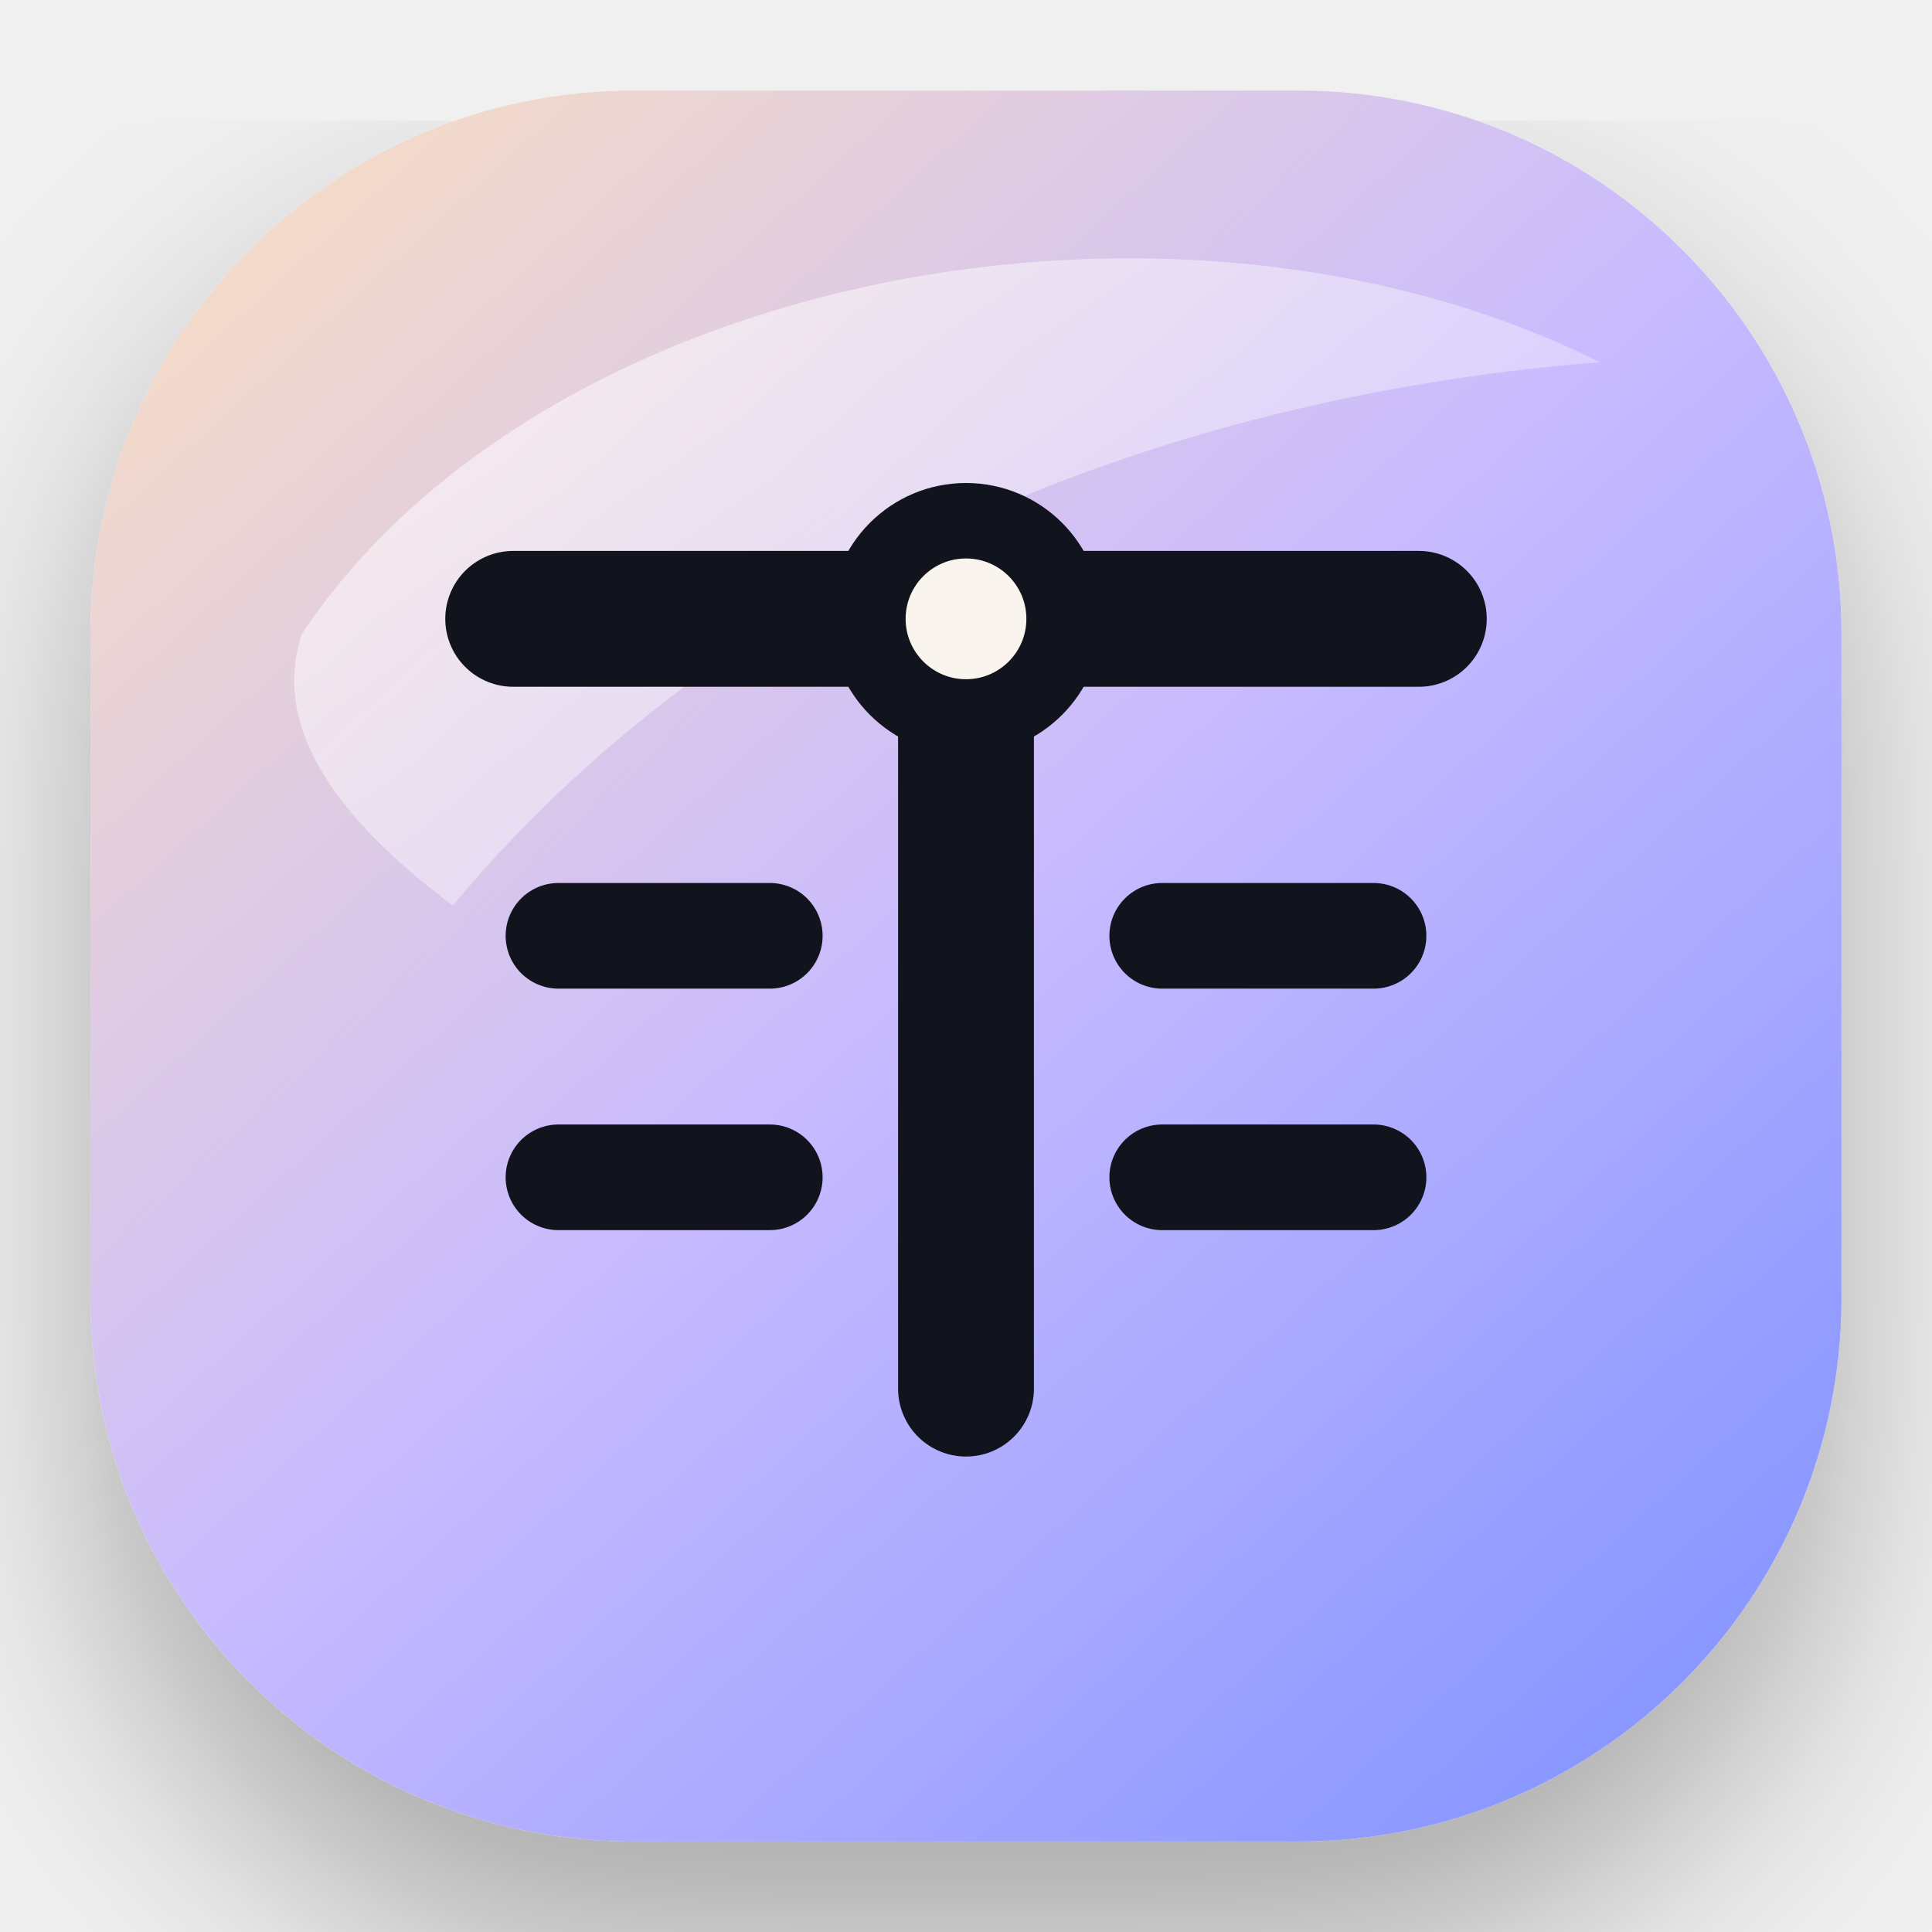
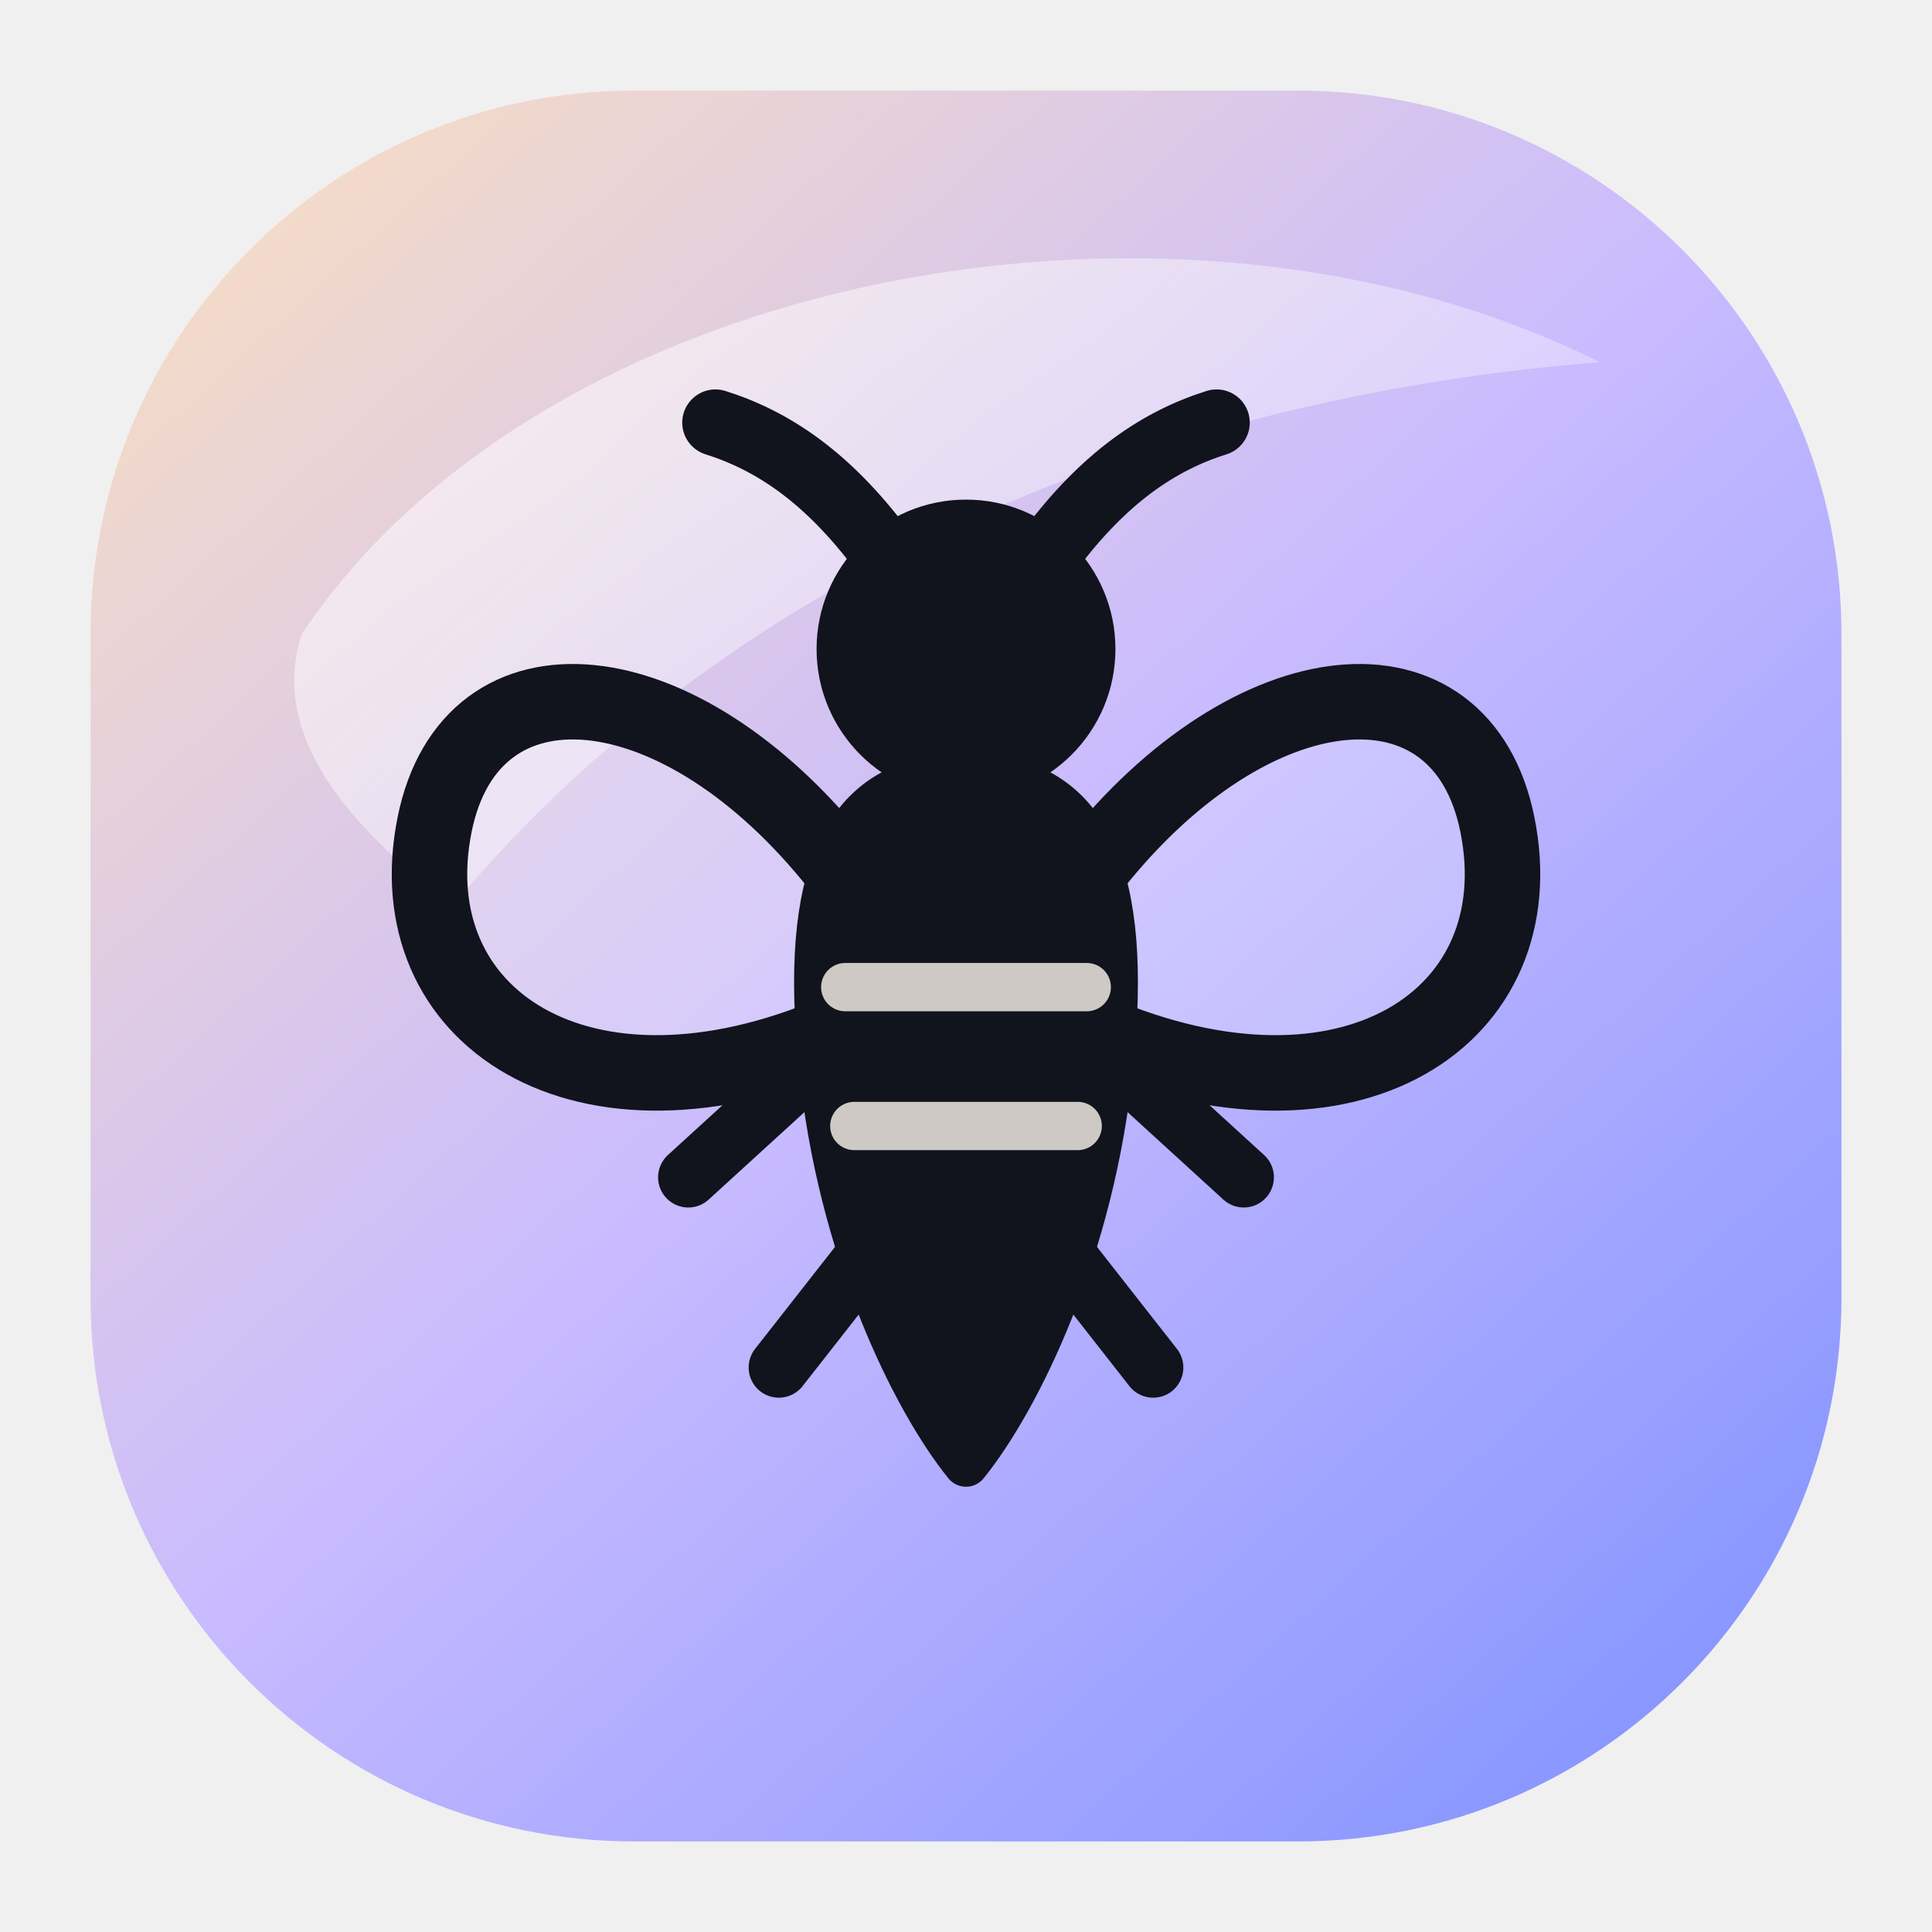
<svg xmlns="http://www.w3.org/2000/svg" viewBox="0 0 64 64" role="img" aria-labelledby="title desc">
  <defs>
    <linearGradient id="tile" x1="7" y1="5" x2="57" y2="60" gradientUnits="userSpaceOnUse">
-       <stop stop-color="#F7DDC4" />
-       <stop offset="0.48" stop-color="#C9BBFF" />
-       <stop offset="1" stop-color="#8293FF" />
+       <stop stop-color="#f7ddc4" />
+       <stop offset="0.48" stop-color="#c9bbff" />
+       <stop offset="1" stop-color="#8293ff" />
    </linearGradient>
    <linearGradient id="glow" x1="15" y1="7" x2="47" y2="54" gradientUnits="userSpaceOnUse">
-       <stop stop-color="#FFFFFF" stop-opacity="0.58" />
-       <stop offset="1" stop-color="#FFFFFF" stop-opacity="0" />
+       <stop stop-color="#fff" stop-opacity="0.58" />
+       <stop offset="1" stop-color="#fff" stop-opacity="0" />
    </linearGradient>
-     <filter id="shadow" x="-20%" y="-20%" width="140%" height="150%">
-       <feDropShadow dx="0" dy="4" stdDeviation="4" flood-color="#090A12" flood-opacity="0.3" />
-     </filter>
  </defs>
-   <rect x="3" y="3" width="58" height="58" rx="18" fill="url(#tile)" filter="url(#shadow)" />
+   <rect x="3" y="3" width="58" height="58" rx="18" fill="url(#tile)" />
  <path d="M10 21C18 9 39 5 53 12C40 13 25 18 15 30C11 27 9 24 10 21Z" fill="url(#glow)" />
-   <g fill="none" stroke="#11131D" stroke-linecap="round" stroke-linejoin="round">
-     <path d="M17 20.5H47" stroke-width="4.5" />
-     <path d="M32 21V46" stroke-width="4.5" />
-     <path d="M18.5 31H25.5M18.5 39H25.5M38.5 31H45.5M38.5 39H45.5" stroke-width="3.5" />
+   <g stroke="#11131d" stroke-linecap="round" stroke-linejoin="round">
+     <path d="M27.8 28.7C22.5 22 15.6 21.4 14.4 27.3C13.1 33.7 19.3 37.8 27.7 34.2" fill="#fff" fill-opacity="0.2" stroke-width="2.5" />
+     <path d="M36.2 28.7C41.5 22 48.4 21.4 49.6 27.3C50.9 33.7 44.7 37.8 36.3 34.2" fill="#fff" fill-opacity="0.2" stroke-width="2.5" />
+     <path d="M29.2 18.2C27.4 15.8 25.6 14.6 23.7 14M34.8 18.2C36.6 15.8 38.4 14.6 40.3 14" fill="none" stroke-width="2.2" />
+     <circle cx="32" cy="21.5" r="4.2" fill="#11131d" stroke-width="1.5" />
+     <path d="M32 25.7C27.8 25.7 26.6 29.2 27.2 35.2C27.8 41.4 30.3 46.4 32 48.5C33.7 46.4 36.2 41.4 36.8 35.2C37.4 29.2 36.2 25.7 32 25.7Z" fill="#11131d" stroke-width="1.5" />
+     <path d="M28 32.7H36M28.3 37.3H35.7" fill="none" stroke="#f7f1e9" stroke-opacity="0.82" stroke-width="1.6" />
+     <path d="M27.4 34.8L22.8 39M36.6 34.8L41.2 39M28.7 41.6L25.8 45.3M35.3 41.6L38.2 45.3" fill="none" stroke-width="2" />
  </g>
-   <circle cx="32" cy="20.5" r="3.25" fill="#F9F5EE" stroke="#11131D" stroke-width="2.5" />
</svg>
